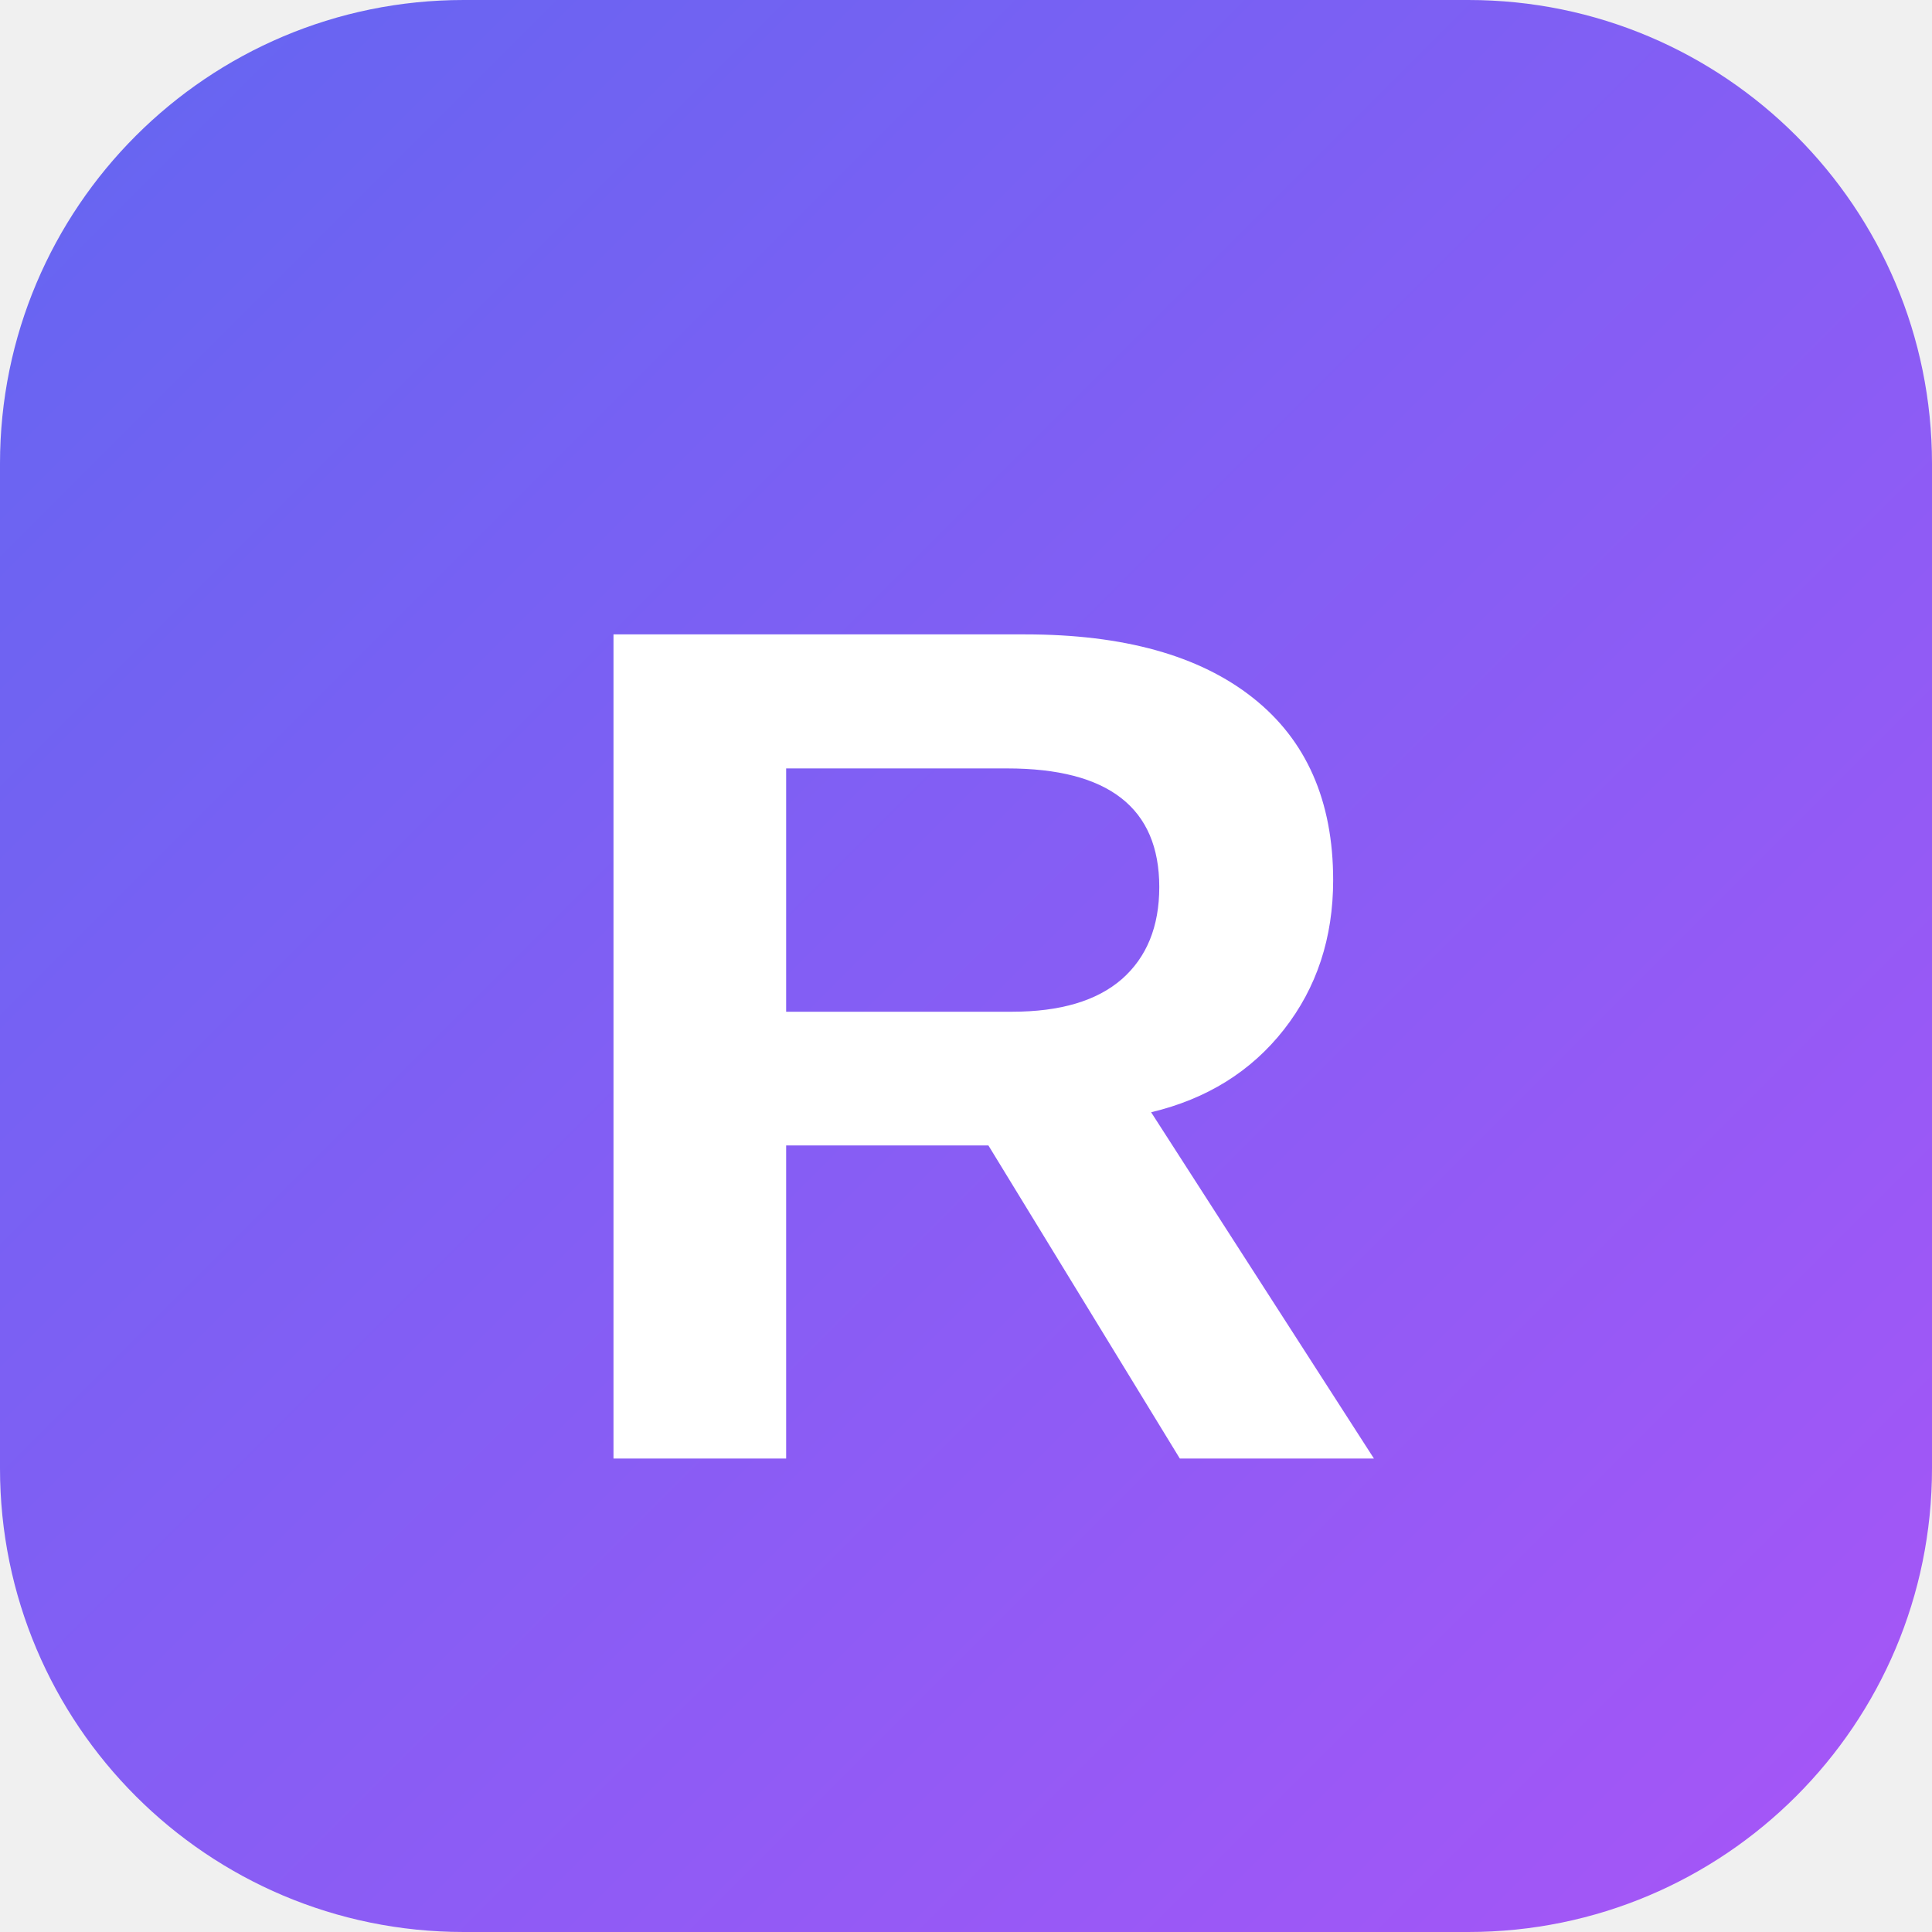
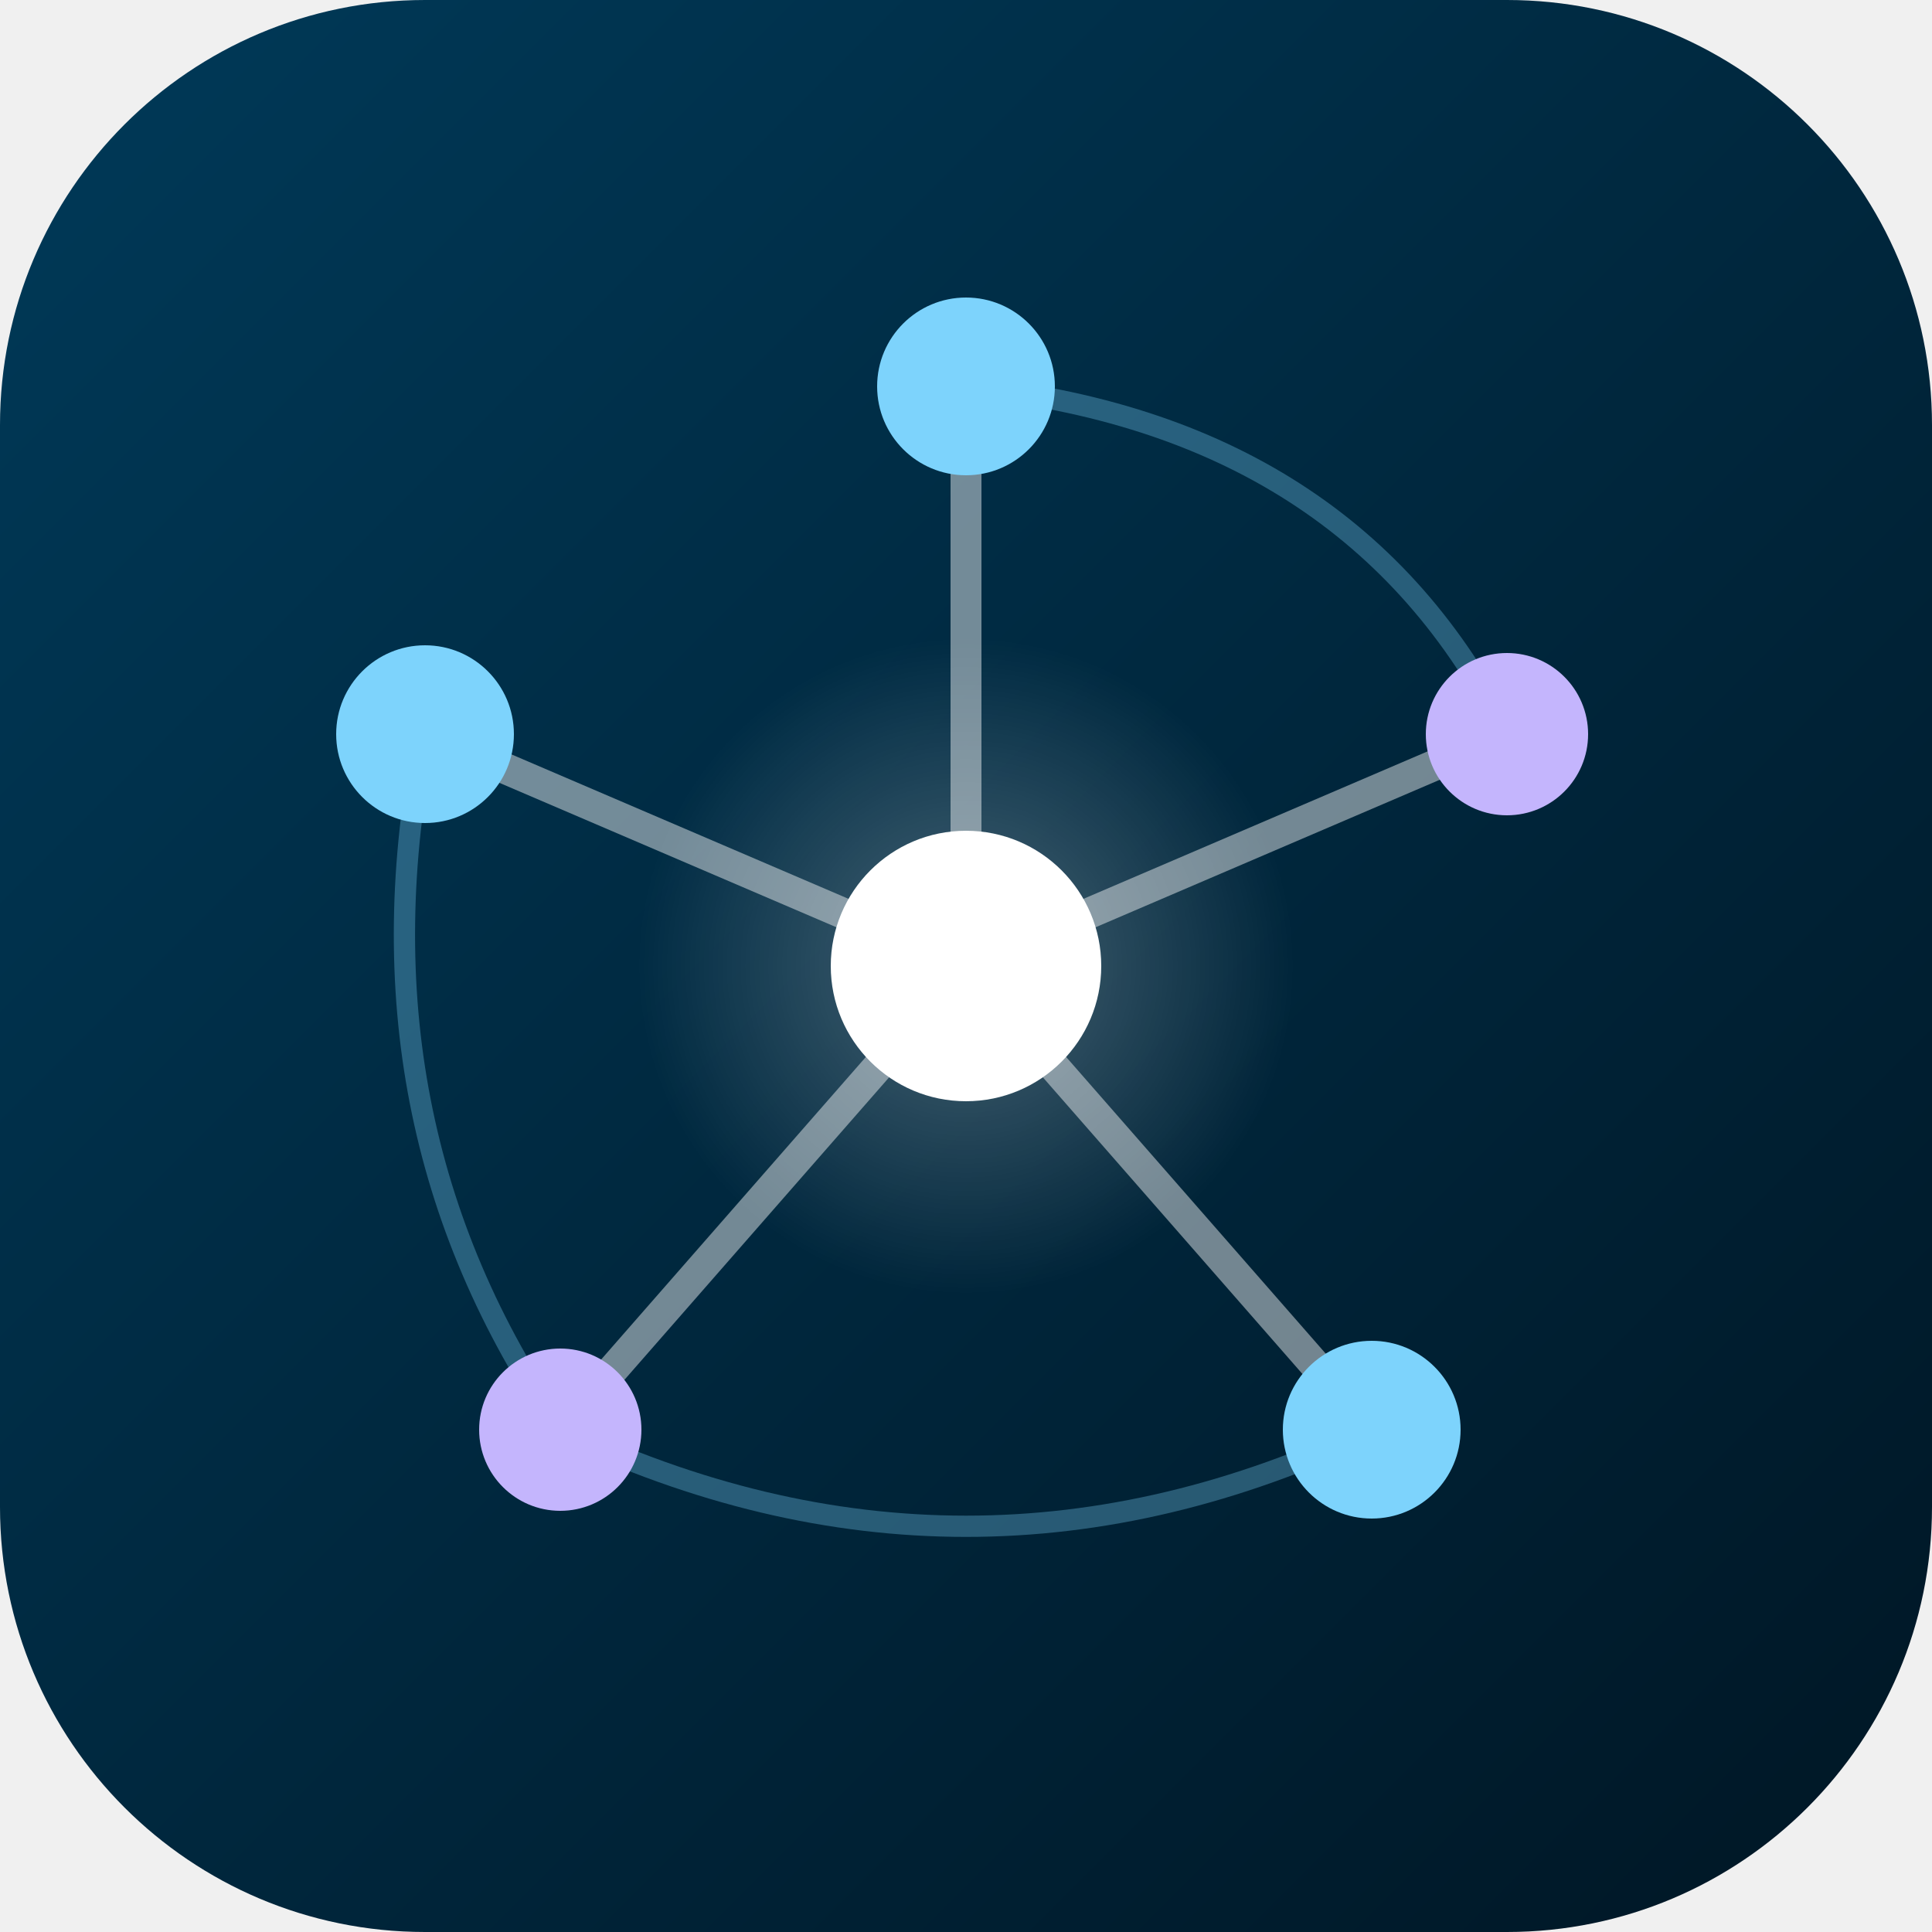
<svg xmlns="http://www.w3.org/2000/svg" viewBox="0 0 100 100">
  <defs>
-     <linearGradient id="rl" x1="0" y1="0" x2="1" y2="1">
-       <stop offset="0" stop-color="#6366f1" />
-       <stop offset="1" stop-color="#a855f7" />
+     <linearGradient id="bg" x1="0" y1="0" x2="1" y2="1">
+       <stop offset="0" stop-color="#003a59" />
+       <stop offset="1" stop-color="#001624" />
    </linearGradient>
+     <radialGradient id="glow" cx="0.5" cy="0.5" r="0.5">
+       <stop offset="0" stop-color="#ffffff" stop-opacity="0.28" />
+       <stop offset="1" stop-color="#ffffff" stop-opacity="0" />
+     </radialGradient>
  </defs>
-   <rect width="100" height="100" rx="24" fill="url(#rl)" />
-   <text x="50" y="54" text-anchor="middle" dominant-baseline="central" font-family="ui-sans-serif,system-ui,'Segoe UI',Arial,sans-serif" font-size="62" font-weight="700" fill="#fff">R</text>
+   <rect width="100" height="100" rx="22" fill="url(#bg)" />
+   <circle cx="50" cy="50" r="17" fill="url(#glow)" />
+   <g stroke="#ffffff" stroke-opacity="0.45" stroke-width="1.6" stroke-linecap="round">
+     <line x1="50" y1="50" x2="50" y2="20" />
+     <line x1="50" y1="50" x2="78" y2="38" />
+     <line x1="50" y1="50" x2="71" y2="74" />
+     <line x1="50" y1="50" x2="29" y2="74" />
+     <line x1="50" y1="50" x2="22" y2="38" />
+   </g>
+   <g stroke="#7dd3fc" stroke-opacity="0.32" stroke-width="1.1" fill="none">
+     <path d="M50 20 Q70 22 78 38" />
+     <path d="M29 74 Q50 84 71 74" />
+     <path d="M22 38 Q18 58 29 74" />
+   </g>
+   <circle cx="50" cy="50" r="7" fill="#ffffff" />
+   <circle cx="50" cy="20" r="4.6" fill="#7dd3fc" />
+   <circle cx="78" cy="38" r="4.2" fill="#c4b5fd" />
+   <circle cx="71" cy="74" r="4.6" fill="#7dd3fc" />
+   <circle cx="29" cy="74" r="4.2" fill="#c4b5fd" />
+   <circle cx="22" cy="38" r="4.6" fill="#7dd3fc" />
</svg>
